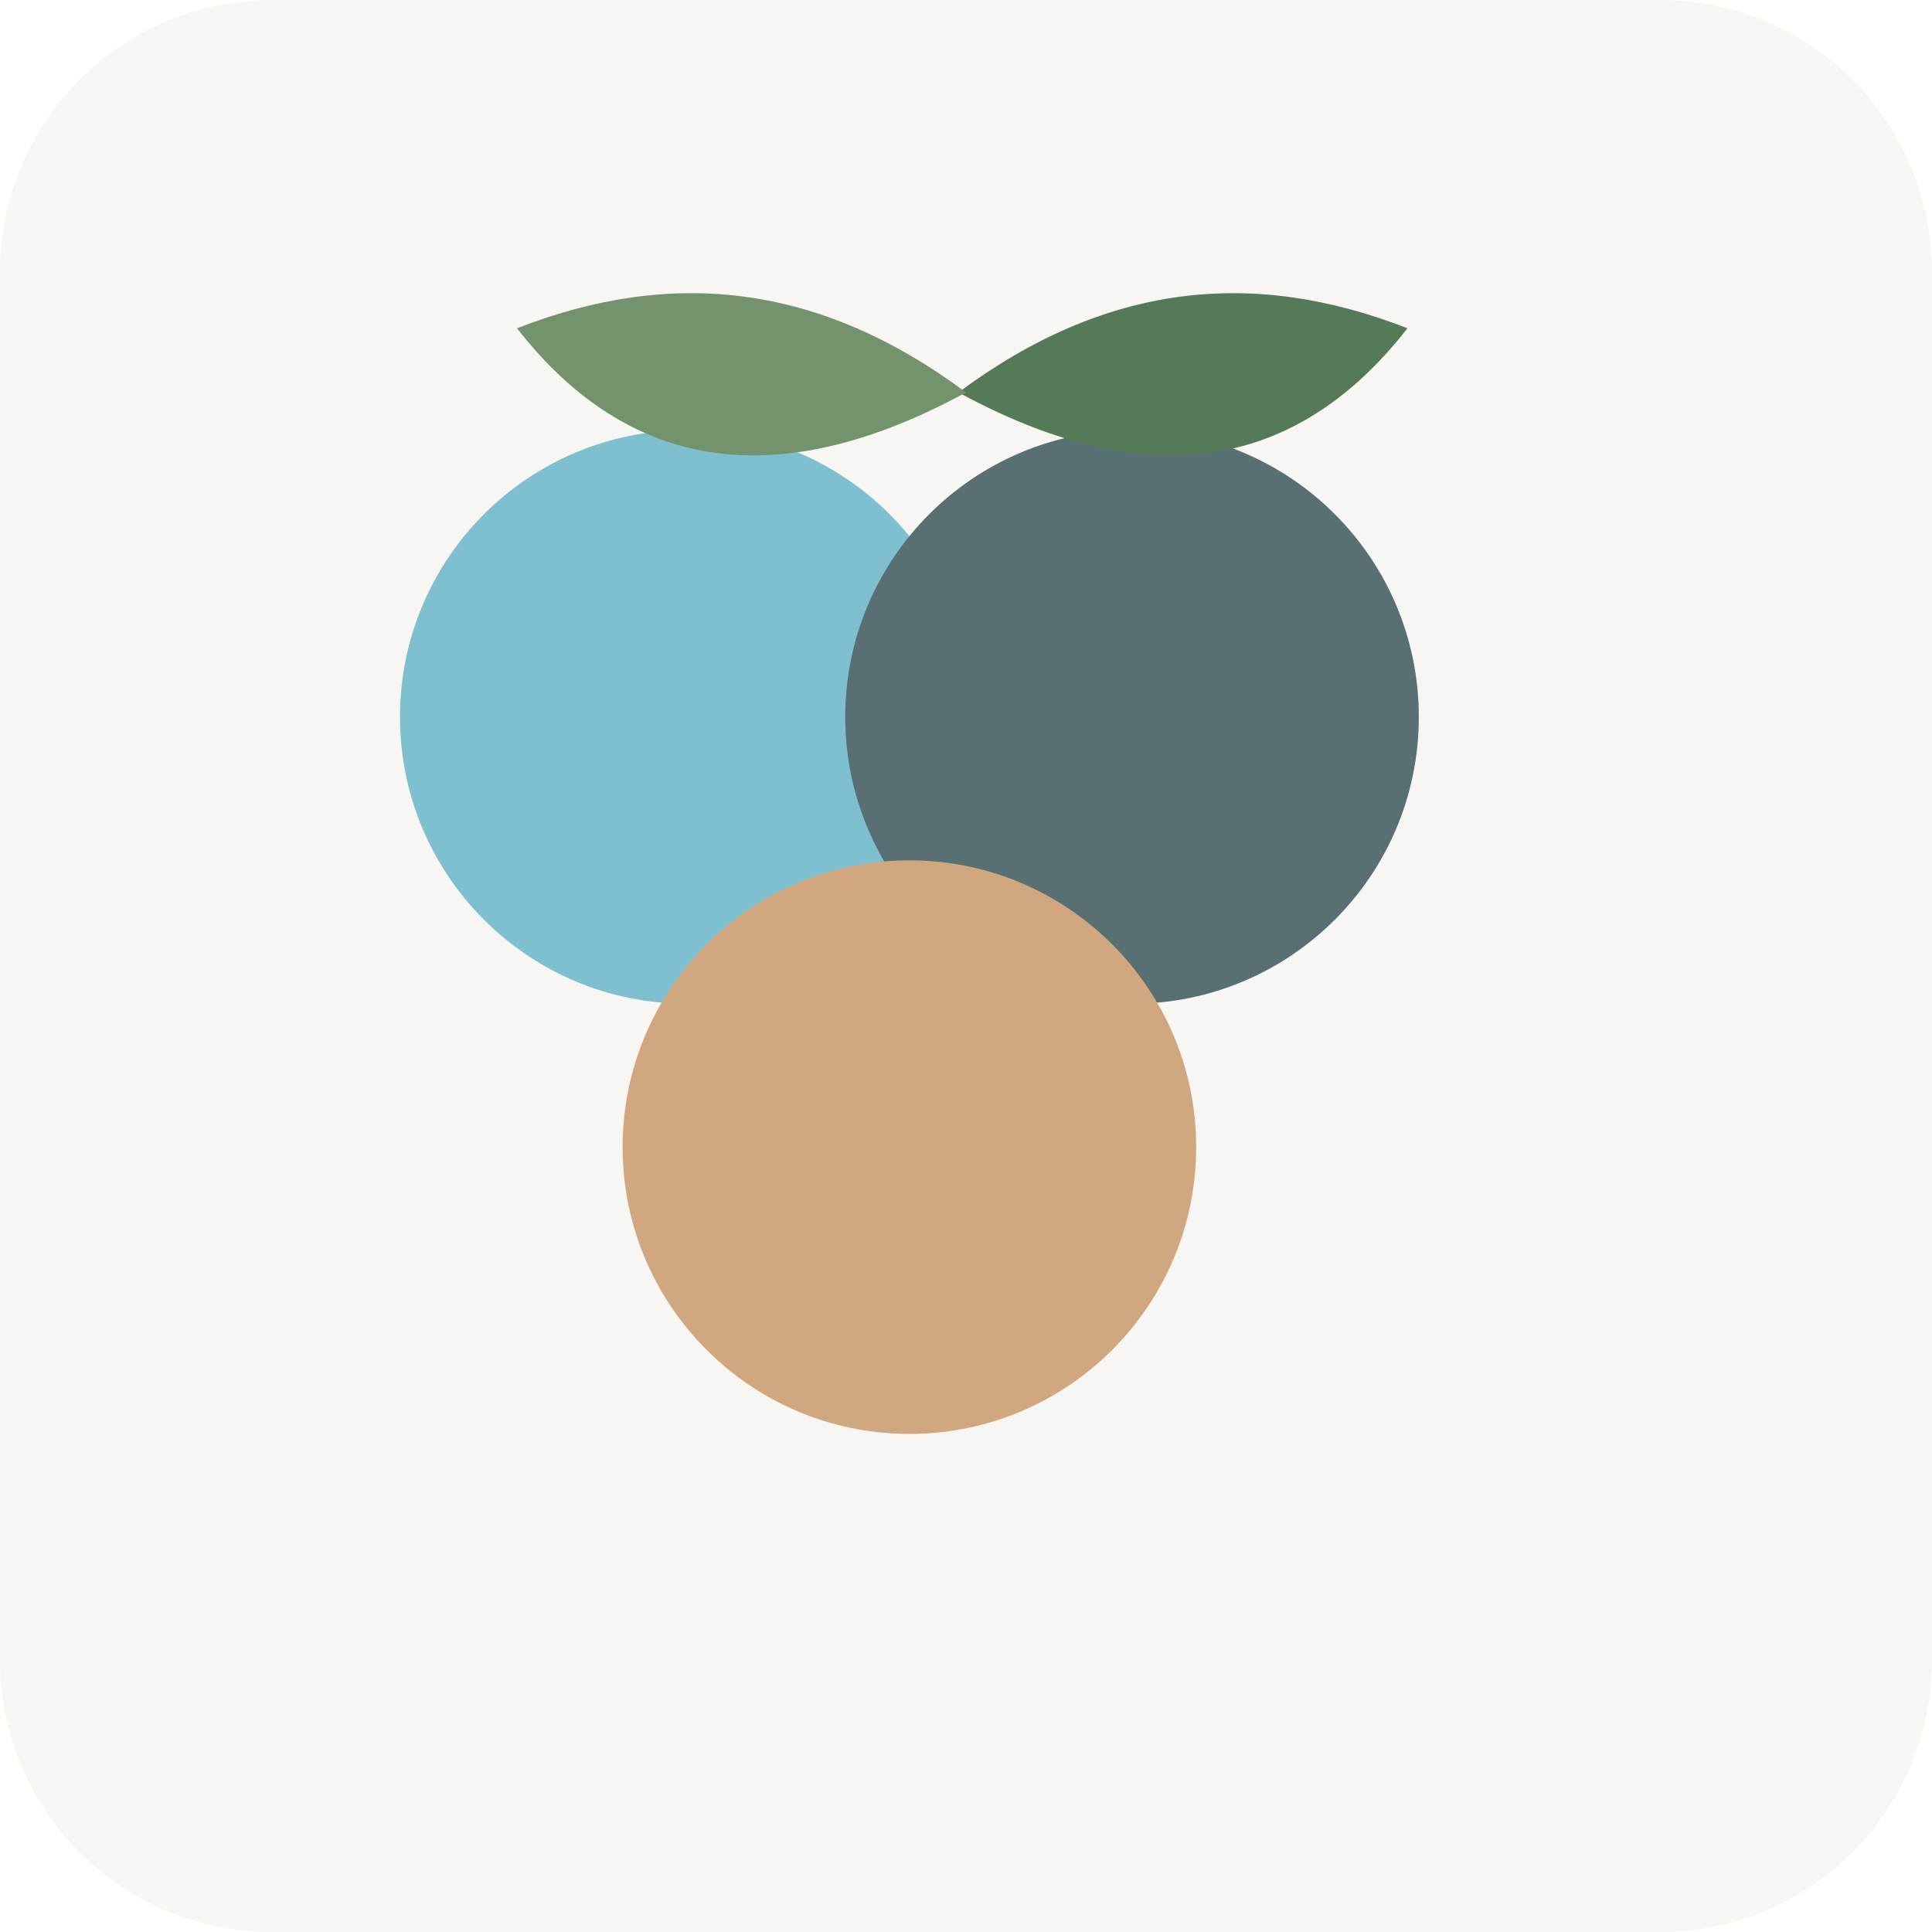
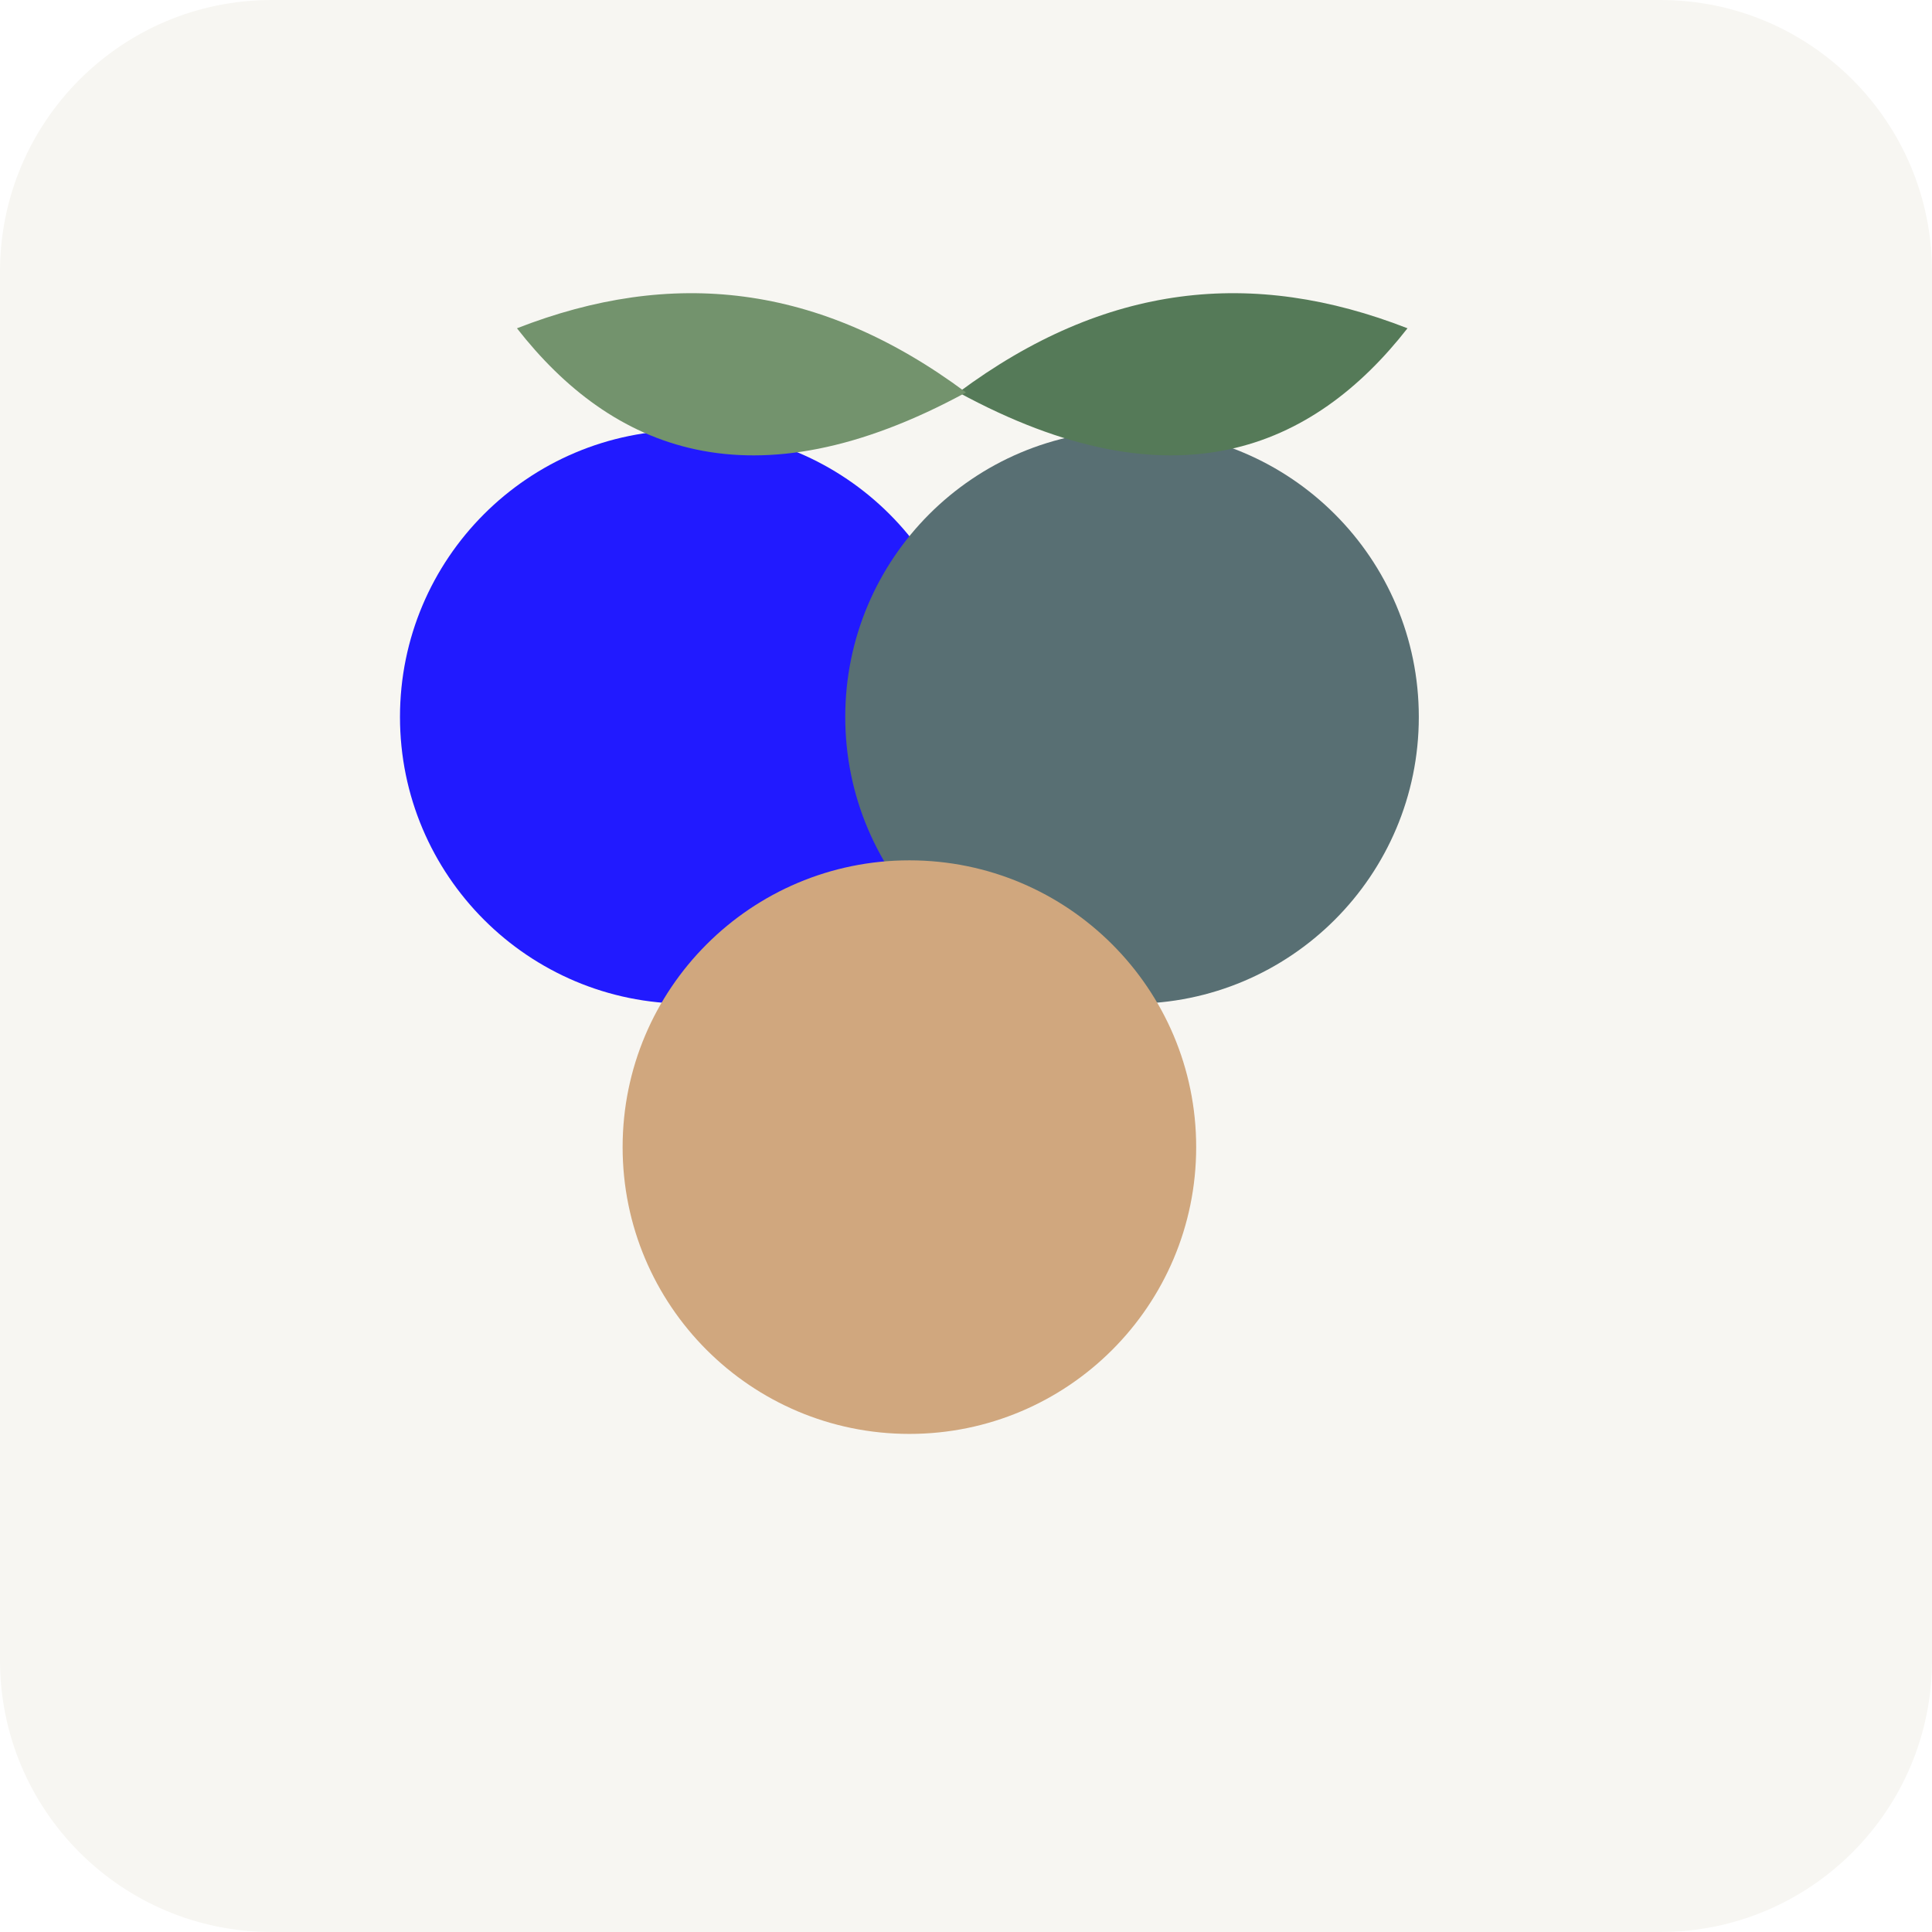
<svg xmlns="http://www.w3.org/2000/svg" viewBox="0 0 512 512" role="img" aria-label="Gratis Grapevine">
  <rect width="512" height="512" rx="72" fill="#f7f6f2" />
-   <circle cx="182" cy="190" r="76" fill="#7ec0d0" />
+   <circle cx="182" cy="190" r="76" fill="#211aff" />
  <circle cx="300" cy="190" r="76" fill="#586f73" />
  <circle cx="241" cy="304" r="76" fill="#d0a77e" />
  <path d="M254 104c39-29 78-33 119-17-25 32-62 48-119 17Z" fill="#557a58" />
  <path d="M256 104c-39-29-78-33-119-17 25 32 62 48 119 17Z" fill="#73936d" />
</svg>
